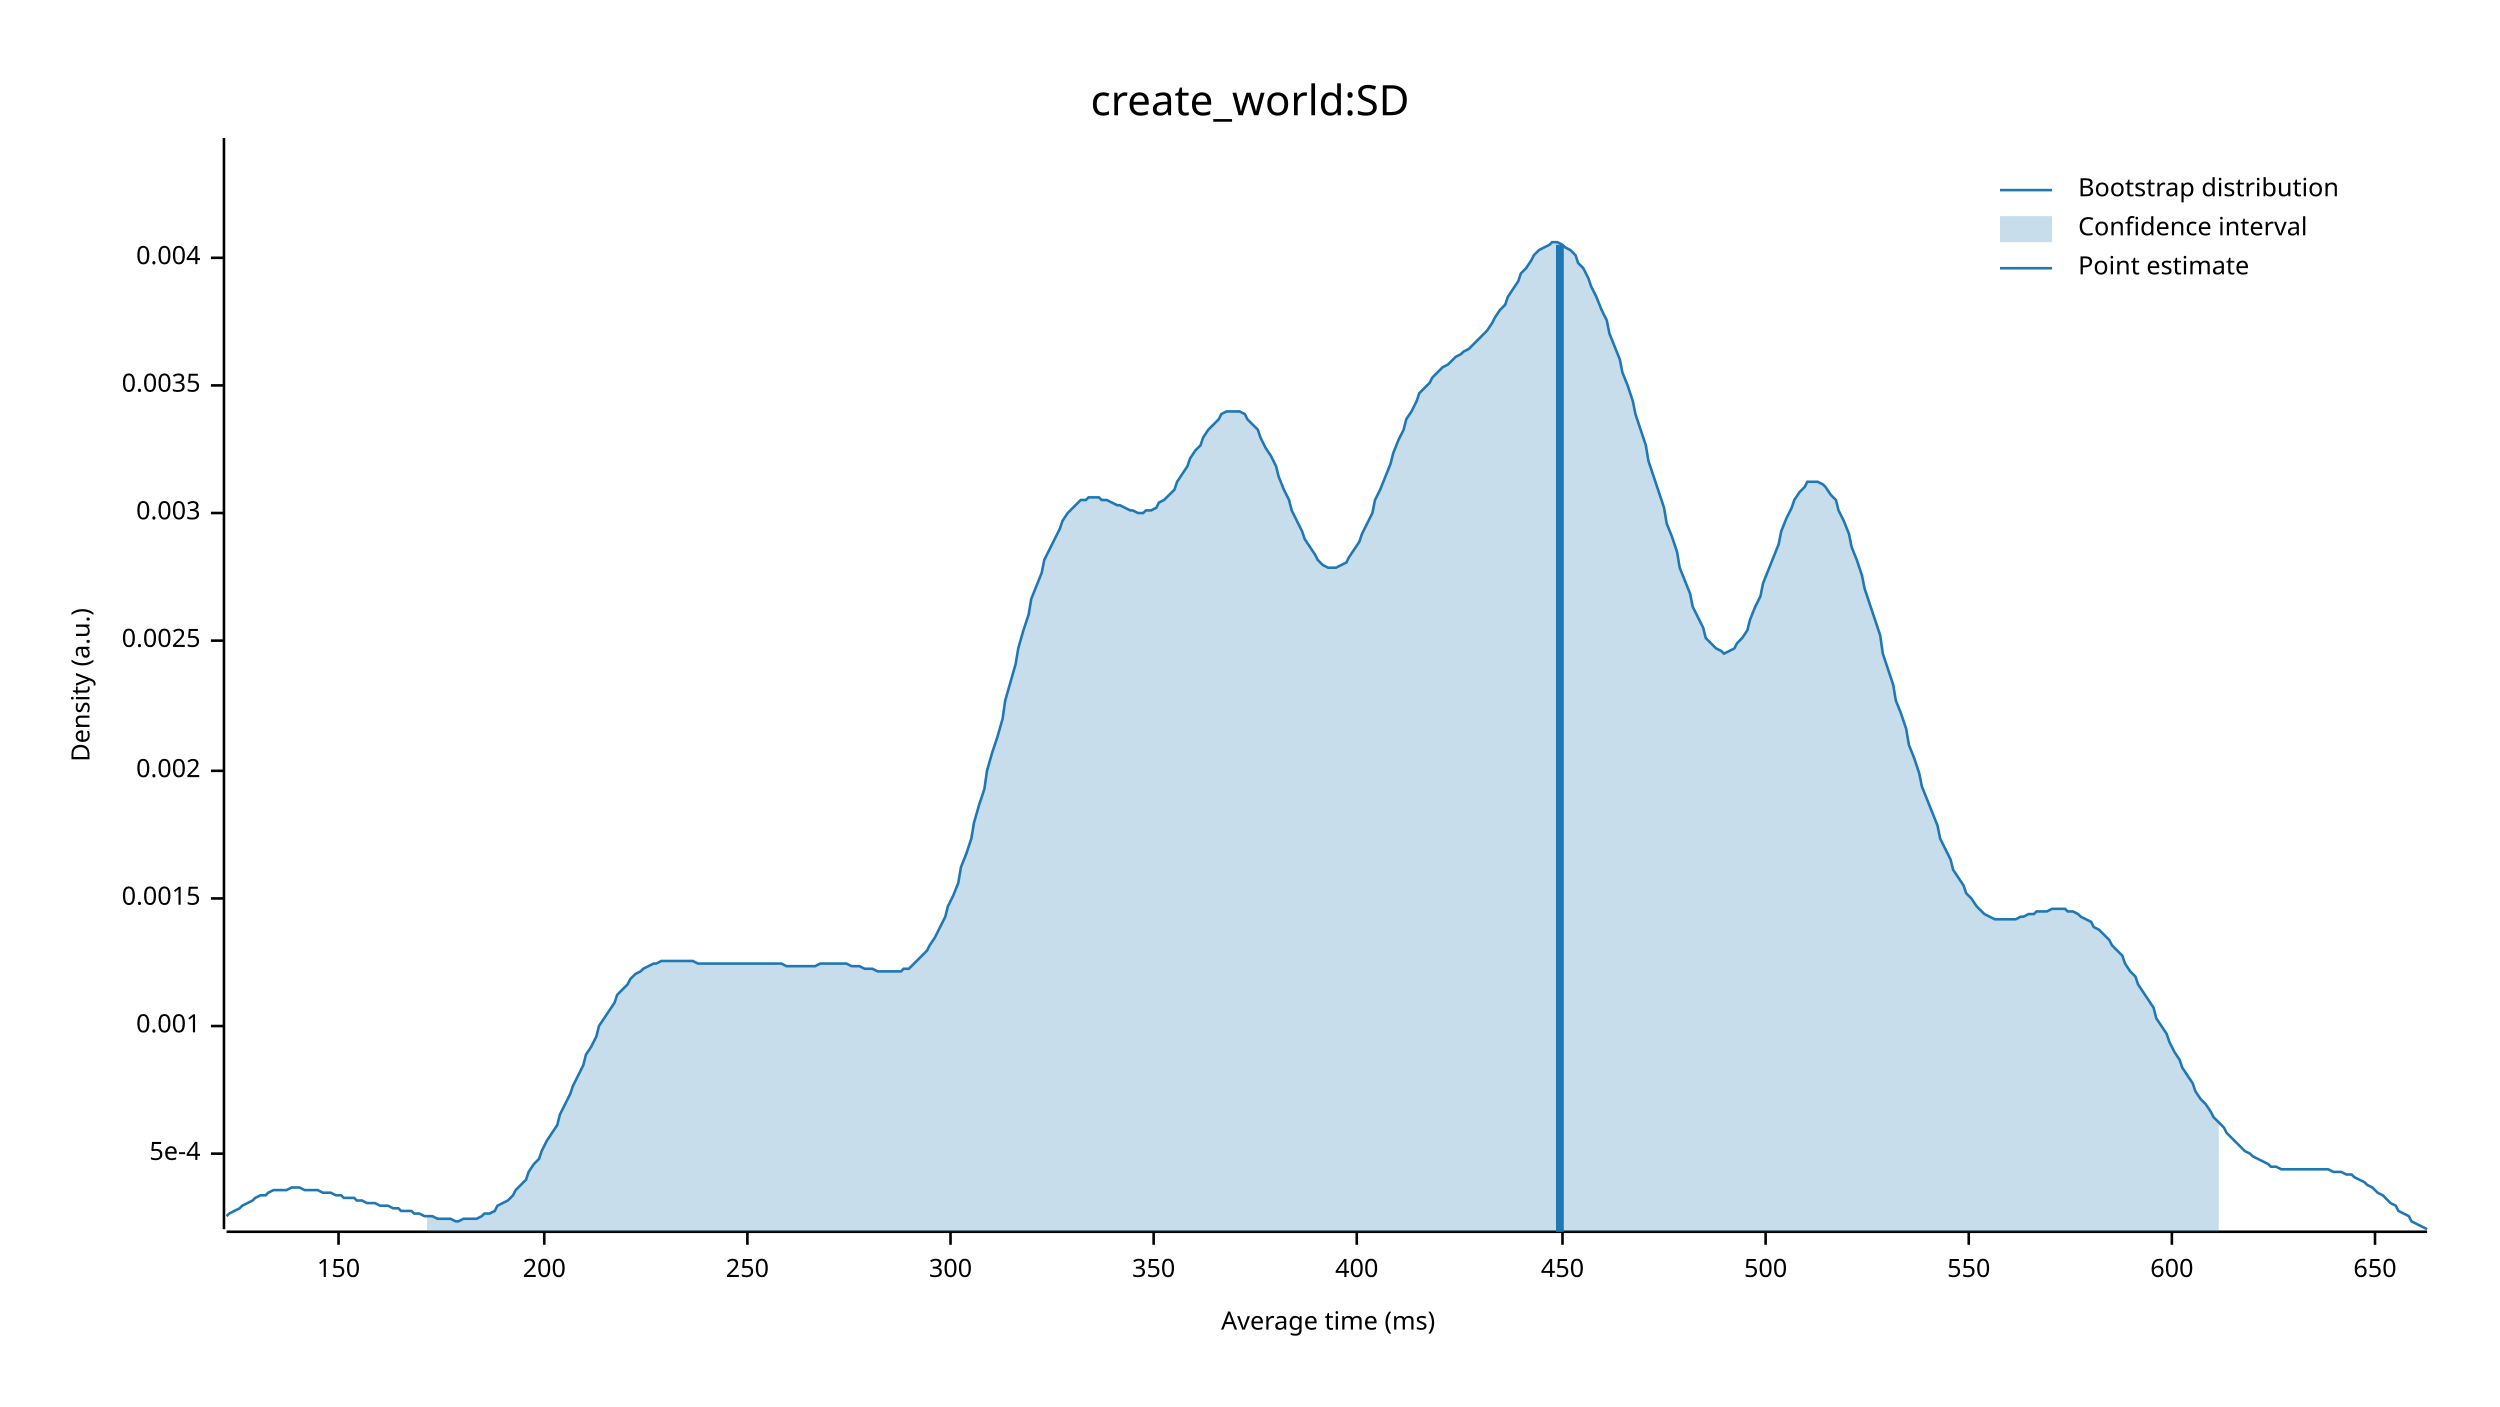
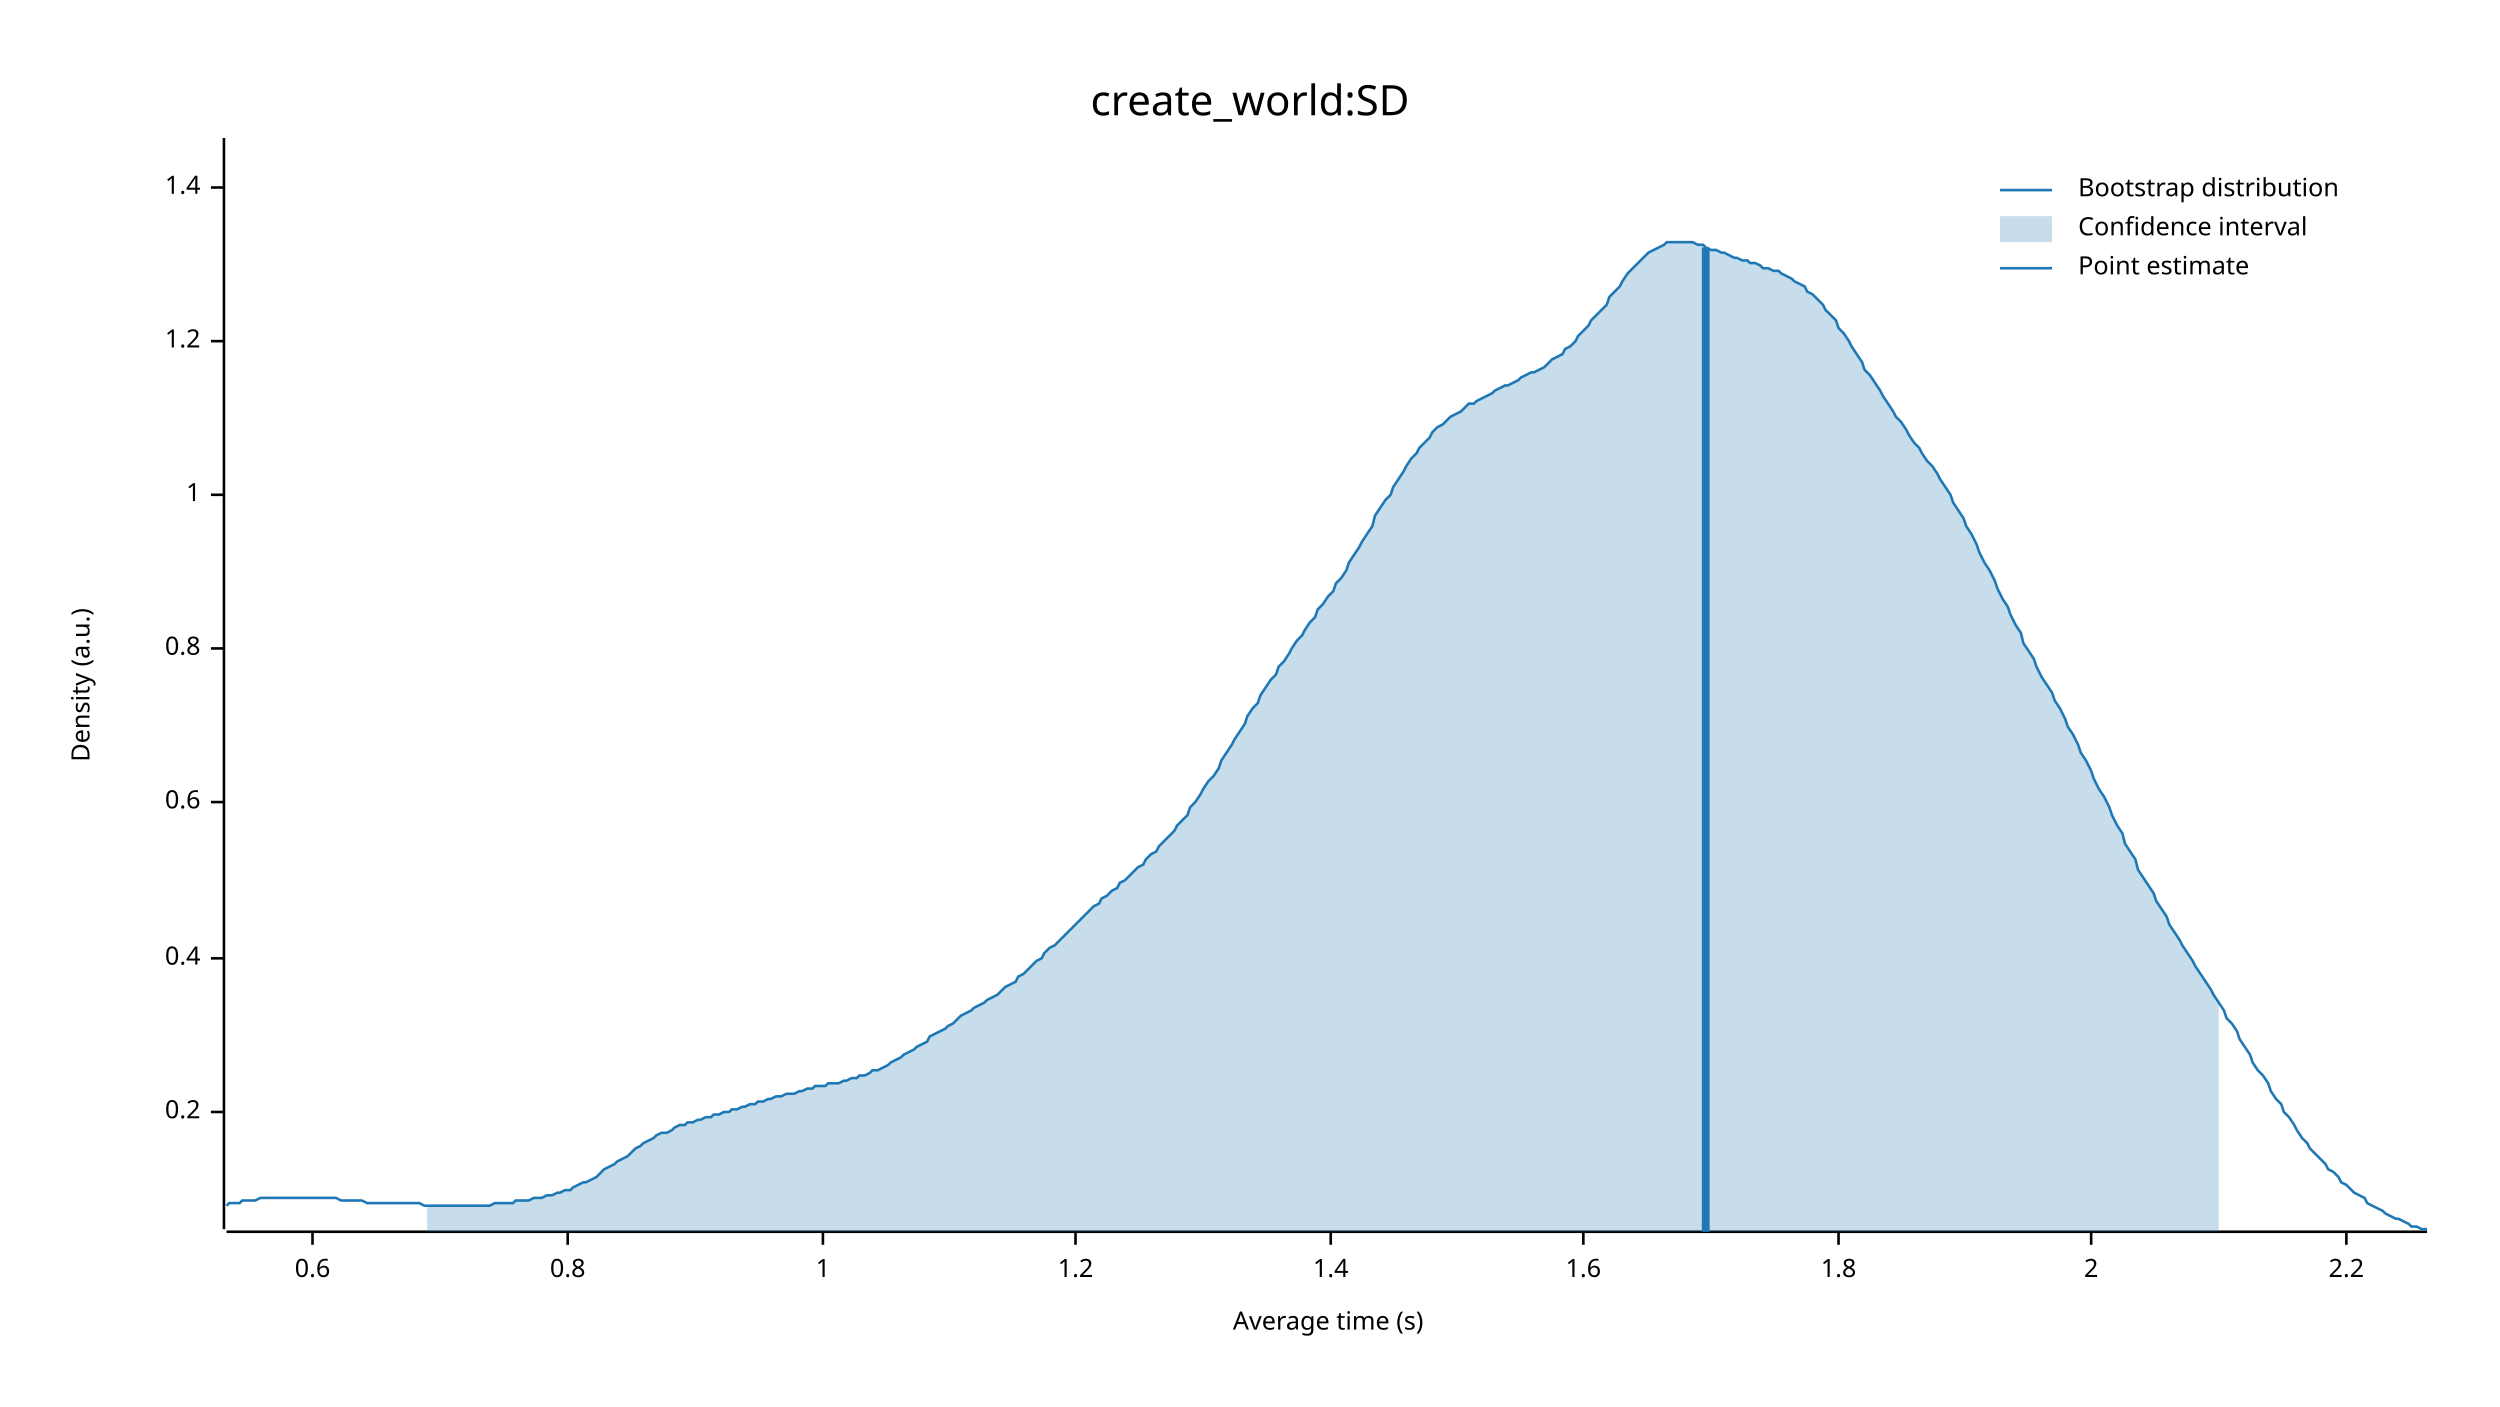
<svg xmlns="http://www.w3.org/2000/svg" width="960" height="540" viewBox="0 0 960 540">
  <text x="480" y="32" dy="0.76em" text-anchor="middle" font-family="sans-serif" font-size="16.129" opacity="1" fill="#000000">
create_world:SD
</text>
  <text x="27" y="263" dy="0.76em" text-anchor="middle" font-family="sans-serif" font-size="9.677" opacity="1" fill="#000000" transform="rotate(270, 27, 263)">
Density (a.u.)
</text>
  <text x="510" y="513" dy="-0.5ex" text-anchor="middle" font-family="sans-serif" font-size="9.677" opacity="1" fill="#000000">
- Average time (ms)
+ Average time (s)
</text>
  <polyline fill="none" opacity="1" stroke="#000000" stroke-width="1" points="86,53 86,472 " />
-   <text x="77" y="443" dy="0.5ex" text-anchor="end" font-family="sans-serif" font-size="9.677" opacity="1" fill="#000000">
- 5e-4
+   <text x="77" y="427" dy="0.5ex" text-anchor="end" font-family="sans-serif" font-size="9.677" opacity="1" fill="#000000">
+ 0.2
</text>
-   <polyline fill="none" opacity="1" stroke="#000000" stroke-width="1" points="81,443 86,443 " />
-   <text x="77" y="394" dy="0.5ex" text-anchor="end" font-family="sans-serif" font-size="9.677" opacity="1" fill="#000000">
- 0.001
+   <polyline fill="none" opacity="1" stroke="#000000" stroke-width="1" points="81,427 86,427 " />
+   <text x="77" y="368" dy="0.5ex" text-anchor="end" font-family="sans-serif" font-size="9.677" opacity="1" fill="#000000">
+ 0.4
</text>
-   <polyline fill="none" opacity="1" stroke="#000000" stroke-width="1" points="81,394 86,394 " />
-   <text x="77" y="345" dy="0.5ex" text-anchor="end" font-family="sans-serif" font-size="9.677" opacity="1" fill="#000000">
- 0.0015
+   <polyline fill="none" opacity="1" stroke="#000000" stroke-width="1" points="81,368 86,368 " />
+   <text x="77" y="308" dy="0.5ex" text-anchor="end" font-family="sans-serif" font-size="9.677" opacity="1" fill="#000000">
+ 0.6
</text>
-   <polyline fill="none" opacity="1" stroke="#000000" stroke-width="1" points="81,345 86,345 " />
-   <text x="77" y="296" dy="0.5ex" text-anchor="end" font-family="sans-serif" font-size="9.677" opacity="1" fill="#000000">
- 0.002
+   <polyline fill="none" opacity="1" stroke="#000000" stroke-width="1" points="81,308 86,308 " />
+   <text x="77" y="249" dy="0.5ex" text-anchor="end" font-family="sans-serif" font-size="9.677" opacity="1" fill="#000000">
+ 0.8
</text>
-   <polyline fill="none" opacity="1" stroke="#000000" stroke-width="1" points="81,296 86,296 " />
-   <text x="77" y="246" dy="0.5ex" text-anchor="end" font-family="sans-serif" font-size="9.677" opacity="1" fill="#000000">
- 0.0025
+   <polyline fill="none" opacity="1" stroke="#000000" stroke-width="1" points="81,249 86,249 " />
+   <text x="77" y="190" dy="0.5ex" text-anchor="end" font-family="sans-serif" font-size="9.677" opacity="1" fill="#000000">
+ 1
</text>
-   <polyline fill="none" opacity="1" stroke="#000000" stroke-width="1" points="81,246 86,246 " />
-   <text x="77" y="197" dy="0.5ex" text-anchor="end" font-family="sans-serif" font-size="9.677" opacity="1" fill="#000000">
- 0.003
+   <polyline fill="none" opacity="1" stroke="#000000" stroke-width="1" points="81,190 86,190 " />
+   <text x="77" y="131" dy="0.5ex" text-anchor="end" font-family="sans-serif" font-size="9.677" opacity="1" fill="#000000">
+ 1.2
</text>
-   <polyline fill="none" opacity="1" stroke="#000000" stroke-width="1" points="81,197 86,197 " />
-   <text x="77" y="148" dy="0.5ex" text-anchor="end" font-family="sans-serif" font-size="9.677" opacity="1" fill="#000000">
- 0.0035
+   <polyline fill="none" opacity="1" stroke="#000000" stroke-width="1" points="81,131 86,131 " />
+   <text x="77" y="72" dy="0.5ex" text-anchor="end" font-family="sans-serif" font-size="9.677" opacity="1" fill="#000000">
+ 1.4
</text>
-   <polyline fill="none" opacity="1" stroke="#000000" stroke-width="1" points="81,148 86,148 " />
-   <text x="77" y="99" dy="0.5ex" text-anchor="end" font-family="sans-serif" font-size="9.677" opacity="1" fill="#000000">
- 0.004
+   <polyline fill="none" opacity="1" stroke="#000000" stroke-width="1" points="81,72 86,72 " />
+   <polyline fill="none" opacity="1" stroke="#000000" stroke-width="1" points="87,473 932,473 " />
+   <text x="120" y="483" dy="0.76em" text-anchor="middle" font-family="sans-serif" font-size="9.677" opacity="1" fill="#000000">
+ 0.6
</text>
-   <polyline fill="none" opacity="1" stroke="#000000" stroke-width="1" points="81,99 86,99 " />
-   <polyline fill="none" opacity="1" stroke="#000000" stroke-width="1" points="87,473 932,473 " />
-   <text x="130" y="483" dy="0.76em" text-anchor="middle" font-family="sans-serif" font-size="9.677" opacity="1" fill="#000000">
- 150
+   <polyline fill="none" opacity="1" stroke="#000000" stroke-width="1" points="120,473 120,478 " />
+   <text x="218" y="483" dy="0.76em" text-anchor="middle" font-family="sans-serif" font-size="9.677" opacity="1" fill="#000000">
+ 0.8
</text>
-   <polyline fill="none" opacity="1" stroke="#000000" stroke-width="1" points="130,473 130,478 " />
-   <text x="209" y="483" dy="0.76em" text-anchor="middle" font-family="sans-serif" font-size="9.677" opacity="1" fill="#000000">
- 200
+   <polyline fill="none" opacity="1" stroke="#000000" stroke-width="1" points="218,473 218,478 " />
+   <text x="316" y="483" dy="0.76em" text-anchor="middle" font-family="sans-serif" font-size="9.677" opacity="1" fill="#000000">
+ 1
</text>
-   <polyline fill="none" opacity="1" stroke="#000000" stroke-width="1" points="209,473 209,478 " />
-   <text x="287" y="483" dy="0.76em" text-anchor="middle" font-family="sans-serif" font-size="9.677" opacity="1" fill="#000000">
- 250
+   <polyline fill="none" opacity="1" stroke="#000000" stroke-width="1" points="316,473 316,478 " />
+   <text x="413" y="483" dy="0.76em" text-anchor="middle" font-family="sans-serif" font-size="9.677" opacity="1" fill="#000000">
+ 1.2
</text>
-   <polyline fill="none" opacity="1" stroke="#000000" stroke-width="1" points="287,473 287,478 " />
-   <text x="365" y="483" dy="0.76em" text-anchor="middle" font-family="sans-serif" font-size="9.677" opacity="1" fill="#000000">
- 300
+   <polyline fill="none" opacity="1" stroke="#000000" stroke-width="1" points="413,473 413,478 " />
+   <text x="511" y="483" dy="0.76em" text-anchor="middle" font-family="sans-serif" font-size="9.677" opacity="1" fill="#000000">
+ 1.4
</text>
-   <polyline fill="none" opacity="1" stroke="#000000" stroke-width="1" points="365,473 365,478 " />
-   <text x="443" y="483" dy="0.76em" text-anchor="middle" font-family="sans-serif" font-size="9.677" opacity="1" fill="#000000">
- 350
+   <polyline fill="none" opacity="1" stroke="#000000" stroke-width="1" points="511,473 511,478 " />
+   <text x="608" y="483" dy="0.76em" text-anchor="middle" font-family="sans-serif" font-size="9.677" opacity="1" fill="#000000">
+ 1.6
</text>
-   <polyline fill="none" opacity="1" stroke="#000000" stroke-width="1" points="443,473 443,478 " />
-   <text x="521" y="483" dy="0.76em" text-anchor="middle" font-family="sans-serif" font-size="9.677" opacity="1" fill="#000000">
- 400
+   <polyline fill="none" opacity="1" stroke="#000000" stroke-width="1" points="608,473 608,478 " />
+   <text x="706" y="483" dy="0.76em" text-anchor="middle" font-family="sans-serif" font-size="9.677" opacity="1" fill="#000000">
+ 1.8
</text>
-   <polyline fill="none" opacity="1" stroke="#000000" stroke-width="1" points="521,473 521,478 " />
-   <text x="600" y="483" dy="0.76em" text-anchor="middle" font-family="sans-serif" font-size="9.677" opacity="1" fill="#000000">
- 450
+   <polyline fill="none" opacity="1" stroke="#000000" stroke-width="1" points="706,473 706,478 " />
+   <text x="803" y="483" dy="0.76em" text-anchor="middle" font-family="sans-serif" font-size="9.677" opacity="1" fill="#000000">
+ 2
</text>
-   <polyline fill="none" opacity="1" stroke="#000000" stroke-width="1" points="600,473 600,478 " />
-   <text x="678" y="483" dy="0.76em" text-anchor="middle" font-family="sans-serif" font-size="9.677" opacity="1" fill="#000000">
- 500
+   <polyline fill="none" opacity="1" stroke="#000000" stroke-width="1" points="803,473 803,478 " />
+   <text x="901" y="483" dy="0.76em" text-anchor="middle" font-family="sans-serif" font-size="9.677" opacity="1" fill="#000000">
+ 2.2
</text>
-   <polyline fill="none" opacity="1" stroke="#000000" stroke-width="1" points="678,473 678,478 " />
-   <text x="756" y="483" dy="0.76em" text-anchor="middle" font-family="sans-serif" font-size="9.677" opacity="1" fill="#000000">
- 550
- </text>
-   <polyline fill="none" opacity="1" stroke="#000000" stroke-width="1" points="756,473 756,478 " />
-   <text x="834" y="483" dy="0.76em" text-anchor="middle" font-family="sans-serif" font-size="9.677" opacity="1" fill="#000000">
- 600
- </text>
-   <polyline fill="none" opacity="1" stroke="#000000" stroke-width="1" points="834,473 834,478 " />
-   <text x="912" y="483" dy="0.76em" text-anchor="middle" font-family="sans-serif" font-size="9.677" opacity="1" fill="#000000">
- 650
- </text>
-   <polyline fill="none" opacity="1" stroke="#000000" stroke-width="1" points="912,473 912,478 " />
-   <polyline fill="none" opacity="1" stroke="#1F78B4" stroke-width="1" points="87,467 88,466 90,465 92,464 93,463 95,462 97,461 98,460 100,459 102,459 103,458 105,457 107,457 109,457 110,457 112,456 114,456 115,456 117,457 119,457 120,457 122,457 124,458 125,458 127,458 129,459 131,459 132,460 134,460 136,460 137,461 139,461 141,462 142,462 144,462 146,463 147,463 149,463 151,464 153,464 154,465 156,465 158,465 159,466 161,466 163,467 164,467 166,467 168,468 169,468 171,468 173,468 175,469 176,469 178,468 180,468 181,468 183,468 185,467 186,466 188,466 190,465 191,463 193,462 195,461 197,459 198,457 200,455 202,453 203,450 205,447 207,445 208,442 210,438 212,435 214,432 215,428 217,424 219,420 220,417 222,413 224,409 225,405 227,402 229,398 230,394 232,391 234,388 236,385 237,382 239,380 241,378 242,376 244,374 246,373 247,372 249,371 251,370 252,370 254,369 256,369 258,369 259,369 261,369 263,369 264,369 266,369 268,370 269,370 271,370 273,370 274,370 276,370 278,370 280,370 281,370 283,370 285,370 286,370 288,370 290,370 291,370 293,370 295,370 296,370 298,370 300,370 302,371 303,371 305,371 307,371 308,371 310,371 312,371 313,371 315,370 317,370 318,370 320,370 322,370 324,370 325,370 327,371 329,371 330,371 332,372 334,372 335,372 337,373 339,373 341,373 342,373 344,373 346,373 347,372 349,372 351,370 352,369 354,367 356,365 357,363 359,360 361,356 363,352 364,348 366,344 368,339 369,333 371,328 373,322 374,316 376,309 378,303 379,296 381,289 383,283 385,276 386,269 388,262 390,255 391,249 393,242 395,236 396,230 398,225 400,220 401,215 403,211 405,207 407,203 408,200 410,197 412,195 413,194 415,192 417,192 418,191 420,191 422,191 423,192 425,192 427,193 429,194 430,194 432,195 434,196 435,196 437,197 439,197 440,196 442,196 444,195 445,193 447,192 449,190 451,188 452,185 454,182 456,179 457,176 459,173 461,171 462,168 464,165 466,163 468,161 469,159 471,158 473,158 474,158 476,158 478,159 479,161 481,163 483,165 484,168 486,172 488,175 490,179 491,183 493,188 495,192 496,196 498,200 500,204 501,207 503,210 505,213 506,215 508,217 510,218 512,218 513,218 515,217 517,216 518,214 520,211 522,208 523,205 525,201 527,197 528,192 530,188 532,183 534,178 535,174 537,169 539,165 540,161 542,158 544,154 545,151 547,149 549,147 550,145 552,143 554,141 556,140 557,139 559,137 561,136 562,135 564,134 566,132 567,131 569,129 571,127 573,124 574,122 576,119 578,117 579,114 581,111 583,108 584,105 586,103 588,100 589,98 591,96 593,95 595,94 596,93 598,93 600,94 601,95 603,96 605,98 606,101 608,103 610,107 611,110 613,114 615,119 617,123 618,128 620,133 622,138 623,143 625,148 627,154 628,159 630,165 632,171 633,177 635,183 637,189 639,195 640,201 642,206 644,212 645,218 647,223 649,228 650,233 652,237 654,241 655,245 657,247 659,249 661,250 662,251 664,250 666,249 667,247 669,245 671,242 672,238 674,233 676,229 677,224 679,219 681,214 683,209 684,204 686,199 688,195 689,192 691,189 693,187 694,185 696,185 698,185 700,186 701,187 703,190 705,192 706,196 708,200 710,205 711,210 713,215 715,221 716,226 718,232 720,238 722,244 723,251 725,257 727,263 728,269 730,274 732,280 733,286 735,291 737,297 738,302 740,307 742,312 744,317 745,322 747,326 749,330 750,334 752,337 754,340 755,343 757,345 759,348 760,349 762,351 764,352 766,353 767,353 769,353 771,353 772,353 774,353 776,352 777,352 779,351 781,351 782,350 784,350 786,350 788,349 789,349 791,349 793,349 794,350 796,350 798,351 799,352 801,353 803,354 804,356 806,357 808,359 810,361 811,363 813,365 815,367 816,370 818,373 820,375 821,378 823,381 825,384 827,387 828,391 830,394 832,397 833,400 835,404 837,407 838,410 840,413 842,416 843,419 845,422 847,424 849,427 850,429 852,431 854,433 855,435 857,437 859,439 860,440 862,442 864,443 865,444 867,445 869,446 871,447 872,448 874,448 876,449 877,449 879,449 881,449 882,449 884,449 886,449 887,449 889,449 891,449 893,449 894,449 896,450 898,450 899,450 901,451 903,451 904,452 906,453 908,454 909,455 911,456 913,458 915,459 916,460 918,462 920,463 921,465 923,466 925,467 926,469 928,470 930,471 932,472 " />
-   <polygon opacity="0.25" fill="#1F78B4" points="164,467 166,467 168,468 169,468 171,468 173,468 175,469 176,469 178,468 180,468 181,468 183,468 185,467 186,466 188,466 190,465 191,463 193,462 195,461 197,459 198,457 200,455 202,453 203,450 205,447 207,445 208,442 210,438 212,435 214,432 215,428 217,424 219,420 220,417 222,413 224,409 225,405 227,402 229,398 230,394 232,391 234,388 236,385 237,382 239,380 241,378 242,376 244,374 246,373 247,372 249,371 251,370 252,370 254,369 256,369 258,369 259,369 261,369 263,369 264,369 266,369 268,370 269,370 271,370 273,370 274,370 276,370 278,370 280,370 281,370 283,370 285,370 286,370 288,370 290,370 291,370 293,370 295,370 296,370 298,370 300,370 302,371 303,371 305,371 307,371 308,371 310,371 312,371 313,371 315,370 317,370 318,370 320,370 322,370 324,370 325,370 327,371 329,371 330,371 332,372 334,372 335,372 337,373 339,373 341,373 342,373 344,373 346,373 347,372 349,372 351,370 352,369 354,367 356,365 357,363 359,360 361,356 363,352 364,348 366,344 368,339 369,333 371,328 373,322 374,316 376,309 378,303 379,296 381,289 383,283 385,276 386,269 388,262 390,255 391,249 393,242 395,236 396,230 398,225 400,220 401,215 403,211 405,207 407,203 408,200 410,197 412,195 413,194 415,192 417,192 418,191 420,191 422,191 423,192 425,192 427,193 429,194 430,194 432,195 434,196 435,196 437,197 439,197 440,196 442,196 444,195 445,193 447,192 449,190 451,188 452,185 454,182 456,179 457,176 459,173 461,171 462,168 464,165 466,163 468,161 469,159 471,158 473,158 474,158 476,158 478,159 479,161 481,163 483,165 484,168 486,172 488,175 490,179 491,183 493,188 495,192 496,196 498,200 500,204 501,207 503,210 505,213 506,215 508,217 510,218 512,218 513,218 515,217 517,216 518,214 520,211 522,208 523,205 525,201 527,197 528,192 530,188 532,183 534,178 535,174 537,169 539,165 540,161 542,158 544,154 545,151 547,149 549,147 550,145 552,143 554,141 556,140 557,139 559,137 561,136 562,135 564,134 566,132 567,131 569,129 571,127 573,124 574,122 576,119 578,117 579,114 581,111 583,108 584,105 586,103 588,100 589,98 591,96 593,95 595,94 596,93 598,93 600,94 601,95 603,96 605,98 606,101 608,103 610,107 611,110 613,114 615,119 617,123 618,128 620,133 622,138 623,143 625,148 627,154 628,159 630,165 632,171 633,177 635,183 637,189 639,195 640,201 642,206 644,212 645,218 647,223 649,228 650,233 652,237 654,241 655,245 657,247 659,249 661,250 662,251 664,250 666,249 667,247 669,245 671,242 672,238 674,233 676,229 677,224 679,219 681,214 683,209 684,204 686,199 688,195 689,192 691,189 693,187 694,185 696,185 698,185 700,186 701,187 703,190 705,192 706,196 708,200 710,205 711,210 713,215 715,221 716,226 718,232 720,238 722,244 723,251 725,257 727,263 728,269 730,274 732,280 733,286 735,291 737,297 738,302 740,307 742,312 744,317 745,322 747,326 749,330 750,334 752,337 754,340 755,343 757,345 759,348 760,349 762,351 764,352 766,353 767,353 769,353 771,353 772,353 774,353 776,352 777,352 779,351 781,351 782,350 784,350 786,350 788,349 789,349 791,349 793,349 794,350 796,350 798,351 799,352 801,353 803,354 804,356 806,357 808,359 810,361 811,363 813,365 815,367 816,370 818,373 820,375 821,378 823,381 825,384 827,387 828,391 830,394 832,397 833,400 835,404 837,407 838,410 840,413 842,416 843,419 845,422 847,424 849,427 850,429 852,431 852,473 164,473 " />
-   <polyline fill="none" opacity="1" stroke="#1F78B4" stroke-width="3" points="599,473 599,94 " />
+   <polyline fill="none" opacity="1" stroke="#000000" stroke-width="1" points="901,473 901,478 " />
+   <polyline fill="none" opacity="1" stroke="#1F78B4" stroke-width="1" points="87,463 88,462 90,462 92,462 93,461 95,461 97,461 98,461 100,460 102,460 103,460 105,460 107,460 109,460 110,460 112,460 114,460 115,460 117,460 119,460 120,460 122,460 124,460 125,460 127,460 129,460 131,461 132,461 134,461 136,461 137,461 139,461 141,462 142,462 144,462 146,462 147,462 149,462 151,462 153,462 154,462 156,462 158,462 159,462 161,462 163,463 164,463 166,463 168,463 169,463 171,463 173,463 175,463 176,463 178,463 180,463 181,463 183,463 185,463 186,463 188,463 190,462 191,462 193,462 195,462 197,462 198,461 200,461 202,461 203,461 205,460 207,460 208,460 210,459 212,459 214,458 215,458 217,457 219,457 220,456 222,455 224,454 225,454 227,453 229,452 230,451 232,449 234,448 236,447 237,446 239,445 241,444 242,443 244,441 246,440 247,439 249,438 251,437 252,436 254,435 256,435 258,434 259,433 261,432 263,432 264,431 266,431 268,430 269,430 271,429 273,429 274,428 276,428 278,427 280,427 281,426 283,426 285,425 286,425 288,424 290,424 291,423 293,423 295,422 296,422 298,421 300,421 302,420 303,420 305,420 307,419 308,419 310,418 312,418 313,417 315,417 317,417 318,416 320,416 322,416 324,415 325,415 327,414 329,414 330,413 332,413 334,412 335,411 337,411 339,410 341,409 342,408 344,407 346,406 347,405 349,404 351,403 352,402 354,401 356,400 357,398 359,397 361,396 363,395 364,394 366,393 368,391 369,390 371,389 373,388 374,387 376,386 378,385 379,384 381,383 383,382 385,380 386,379 388,378 390,377 391,375 393,374 395,372 396,371 398,369 400,368 401,366 403,364 405,363 407,361 408,360 410,358 412,356 413,355 415,353 417,351 418,350 420,348 422,347 423,345 425,344 427,342 429,341 430,339 432,338 434,336 435,335 437,333 439,332 440,330 442,328 444,327 445,325 447,323 449,321 451,319 452,317 454,315 456,313 457,310 459,308 461,305 462,303 464,300 466,298 468,295 469,292 471,289 473,286 474,284 476,281 478,278 479,275 481,272 483,270 484,267 486,264 488,261 490,259 491,256 493,254 495,251 496,249 498,246 500,244 501,242 503,239 505,237 506,234 508,232 510,229 512,227 513,224 515,222 517,219 518,216 520,213 522,210 523,208 525,205 527,202 528,198 530,195 532,192 534,190 535,187 537,184 539,181 540,179 542,176 544,174 545,172 547,170 549,168 550,166 552,164 554,163 556,161 557,160 559,159 561,158 562,157 564,155 566,155 567,154 569,153 571,152 573,151 574,150 576,149 578,148 579,148 581,147 583,146 584,145 586,144 588,143 589,143 591,142 593,141 595,139 596,138 598,137 600,136 601,134 603,133 605,131 606,129 608,127 610,125 611,123 613,121 615,119 617,117 618,114 620,112 622,110 623,108 625,105 627,103 628,102 630,100 632,98 633,97 635,96 637,95 639,94 640,93 642,93 644,93 645,93 647,93 649,93 650,93 652,94 654,94 655,95 657,96 659,96 661,97 662,97 664,98 666,99 667,99 669,100 671,100 672,101 674,101 676,102 677,103 679,103 681,104 683,104 684,105 686,106 688,107 689,108 691,109 693,110 694,112 696,113 698,115 700,117 701,119 703,121 705,123 706,126 708,128 710,131 711,133 713,136 715,139 716,142 718,144 720,147 722,150 723,152 725,155 727,158 728,160 730,162 732,165 733,167 735,170 737,172 738,174 740,177 742,179 744,182 745,184 747,187 749,190 750,193 752,196 754,199 755,202 757,205 759,209 760,212 762,216 764,219 766,223 767,226 769,230 771,233 772,236 774,240 776,243 777,247 779,250 781,253 782,256 784,260 786,263 788,266 789,269 791,272 793,276 794,279 796,282 798,286 799,289 801,292 803,296 804,299 806,303 808,306 810,310 811,313 813,317 815,320 816,324 818,327 820,330 821,334 823,337 825,340 827,343 828,346 830,349 832,352 833,355 835,358 837,361 838,363 840,366 842,369 843,371 845,374 847,377 849,380 850,382 852,385 854,388 855,391 857,393 859,396 860,399 862,402 864,405 865,408 867,411 869,413 871,416 872,419 874,422 876,424 877,427 879,429 881,432 882,434 884,437 886,439 887,441 889,443 891,445 893,447 894,449 896,450 898,452 899,454 901,455 903,457 904,458 906,459 908,460 909,462 911,463 913,464 915,465 916,466 918,467 920,468 921,468 923,469 925,470 926,471 928,471 930,472 932,472 " />
+   <polygon opacity="0.25" fill="#1F78B4" points="164,463 166,463 168,463 169,463 171,463 173,463 175,463 176,463 178,463 180,463 181,463 183,463 185,463 186,463 188,463 190,462 191,462 193,462 195,462 197,462 198,461 200,461 202,461 203,461 205,460 207,460 208,460 210,459 212,459 214,458 215,458 217,457 219,457 220,456 222,455 224,454 225,454 227,453 229,452 230,451 232,449 234,448 236,447 237,446 239,445 241,444 242,443 244,441 246,440 247,439 249,438 251,437 252,436 254,435 256,435 258,434 259,433 261,432 263,432 264,431 266,431 268,430 269,430 271,429 273,429 274,428 276,428 278,427 280,427 281,426 283,426 285,425 286,425 288,424 290,424 291,423 293,423 295,422 296,422 298,421 300,421 302,420 303,420 305,420 307,419 308,419 310,418 312,418 313,417 315,417 317,417 318,416 320,416 322,416 324,415 325,415 327,414 329,414 330,413 332,413 334,412 335,411 337,411 339,410 341,409 342,408 344,407 346,406 347,405 349,404 351,403 352,402 354,401 356,400 357,398 359,397 361,396 363,395 364,394 366,393 368,391 369,390 371,389 373,388 374,387 376,386 378,385 379,384 381,383 383,382 385,380 386,379 388,378 390,377 391,375 393,374 395,372 396,371 398,369 400,368 401,366 403,364 405,363 407,361 408,360 410,358 412,356 413,355 415,353 417,351 418,350 420,348 422,347 423,345 425,344 427,342 429,341 430,339 432,338 434,336 435,335 437,333 439,332 440,330 442,328 444,327 445,325 447,323 449,321 451,319 452,317 454,315 456,313 457,310 459,308 461,305 462,303 464,300 466,298 468,295 469,292 471,289 473,286 474,284 476,281 478,278 479,275 481,272 483,270 484,267 486,264 488,261 490,259 491,256 493,254 495,251 496,249 498,246 500,244 501,242 503,239 505,237 506,234 508,232 510,229 512,227 513,224 515,222 517,219 518,216 520,213 522,210 523,208 525,205 527,202 528,198 530,195 532,192 534,190 535,187 537,184 539,181 540,179 542,176 544,174 545,172 547,170 549,168 550,166 552,164 554,163 556,161 557,160 559,159 561,158 562,157 564,155 566,155 567,154 569,153 571,152 573,151 574,150 576,149 578,148 579,148 581,147 583,146 584,145 586,144 588,143 589,143 591,142 593,141 595,139 596,138 598,137 600,136 601,134 603,133 605,131 606,129 608,127 610,125 611,123 613,121 615,119 617,117 618,114 620,112 622,110 623,108 625,105 627,103 628,102 630,100 632,98 633,97 635,96 637,95 639,94 640,93 642,93 644,93 645,93 647,93 649,93 650,93 652,94 654,94 655,95 657,96 659,96 661,97 662,97 664,98 666,99 667,99 669,100 671,100 672,101 674,101 676,102 677,103 679,103 681,104 683,104 684,105 686,106 688,107 689,108 691,109 693,110 694,112 696,113 698,115 700,117 701,119 703,121 705,123 706,126 708,128 710,131 711,133 713,136 715,139 716,142 718,144 720,147 722,150 723,152 725,155 727,158 728,160 730,162 732,165 733,167 735,170 737,172 738,174 740,177 742,179 744,182 745,184 747,187 749,190 750,193 752,196 754,199 755,202 757,205 759,209 760,212 762,216 764,219 766,223 767,226 769,230 771,233 772,236 774,240 776,243 777,247 779,250 781,253 782,256 784,260 786,263 788,266 789,269 791,272 793,276 794,279 796,282 798,286 799,289 801,292 803,296 804,299 806,303 808,306 810,310 811,313 813,317 815,320 816,324 818,327 820,330 821,334 823,337 825,340 827,343 828,346 830,349 832,352 833,355 835,358 837,361 838,363 840,366 842,369 843,371 845,374 847,377 849,380 850,382 852,385 852,473 164,473 " />
+   <polyline fill="none" opacity="1" stroke="#1F78B4" stroke-width="3" points="655,473 655,95 " />
  <text x="798" y="68" dy="0.76em" text-anchor="start" font-family="sans-serif" font-size="9.677" opacity="1" fill="#000000">
Bootstrap distribution
</text>
  <text x="798" y="83" dy="0.76em" text-anchor="start" font-family="sans-serif" font-size="9.677" opacity="1" fill="#000000">
Confidence interval
</text>
  <text x="798" y="98" dy="0.76em" text-anchor="start" font-family="sans-serif" font-size="9.677" opacity="1" fill="#000000">
Point estimate
</text>
  <polyline fill="none" opacity="1" stroke="#1F78B4" stroke-width="1" points="768,73 788,73 " />
  <rect x="768" y="83" width="20" height="10" opacity="0.25" fill="#1F78B4" stroke="none" />
  <polyline fill="none" opacity="1" stroke="#1F78B4" stroke-width="1" points="768,103 788,103 " />
</svg>
